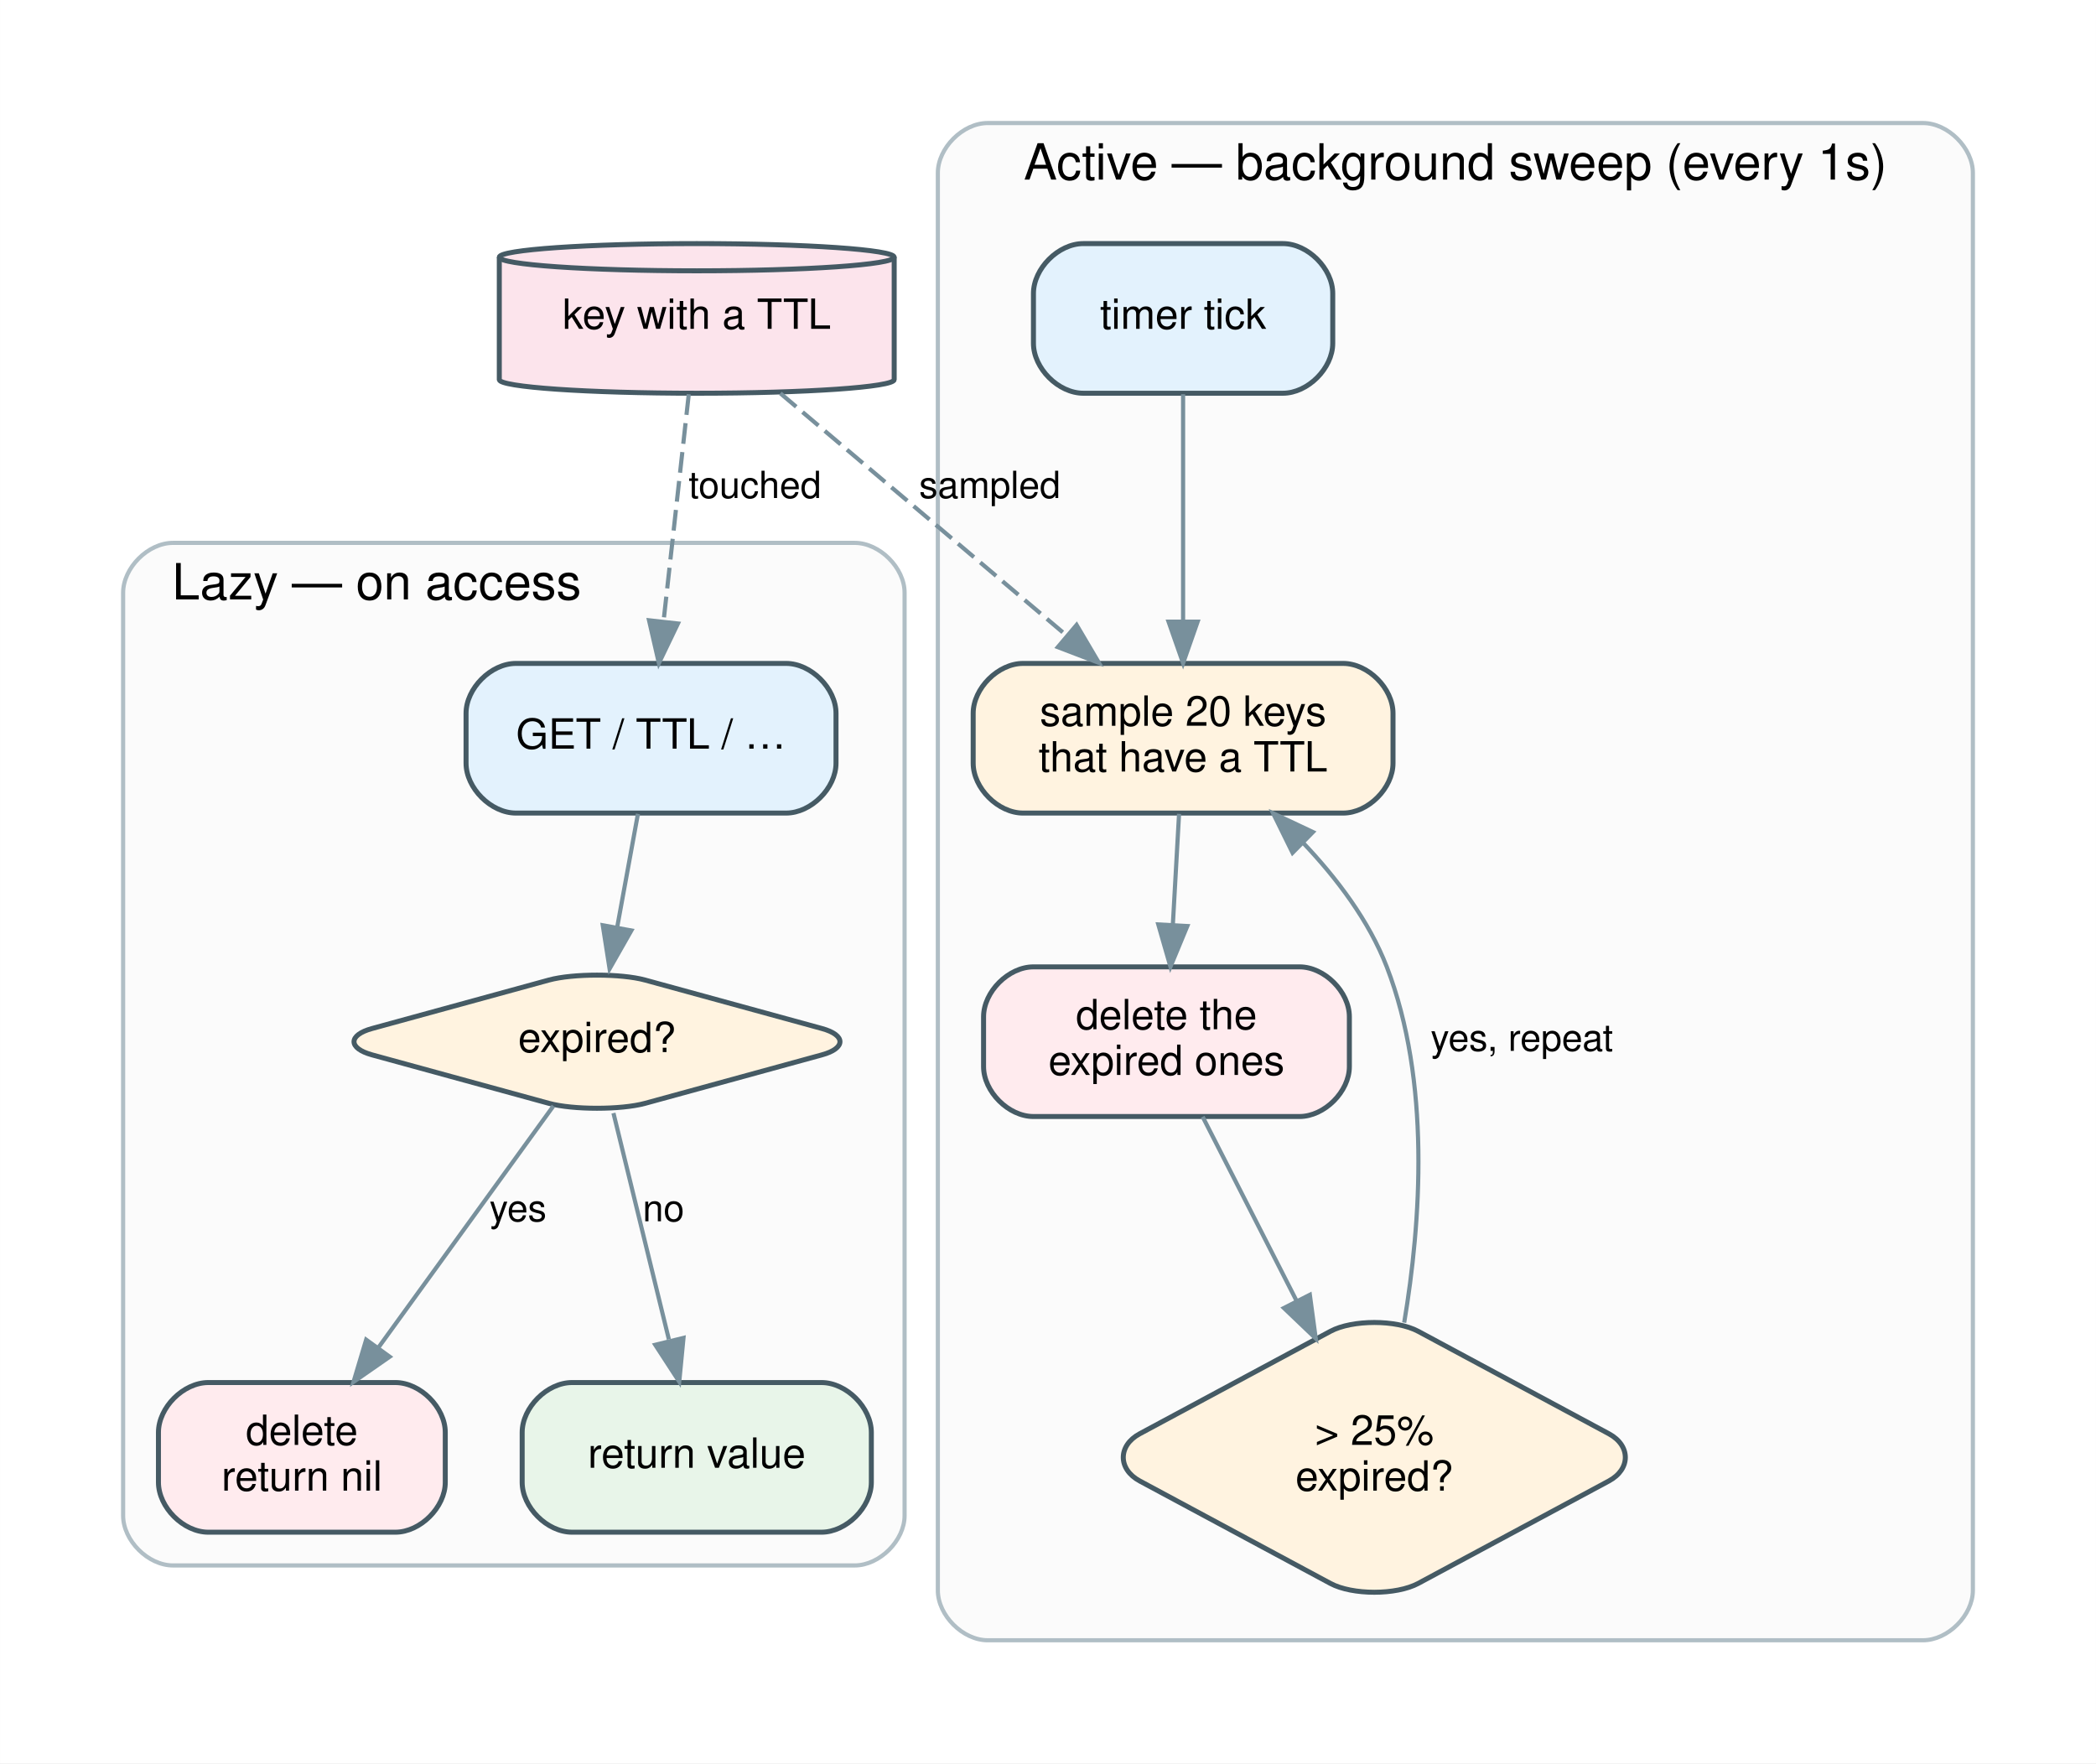
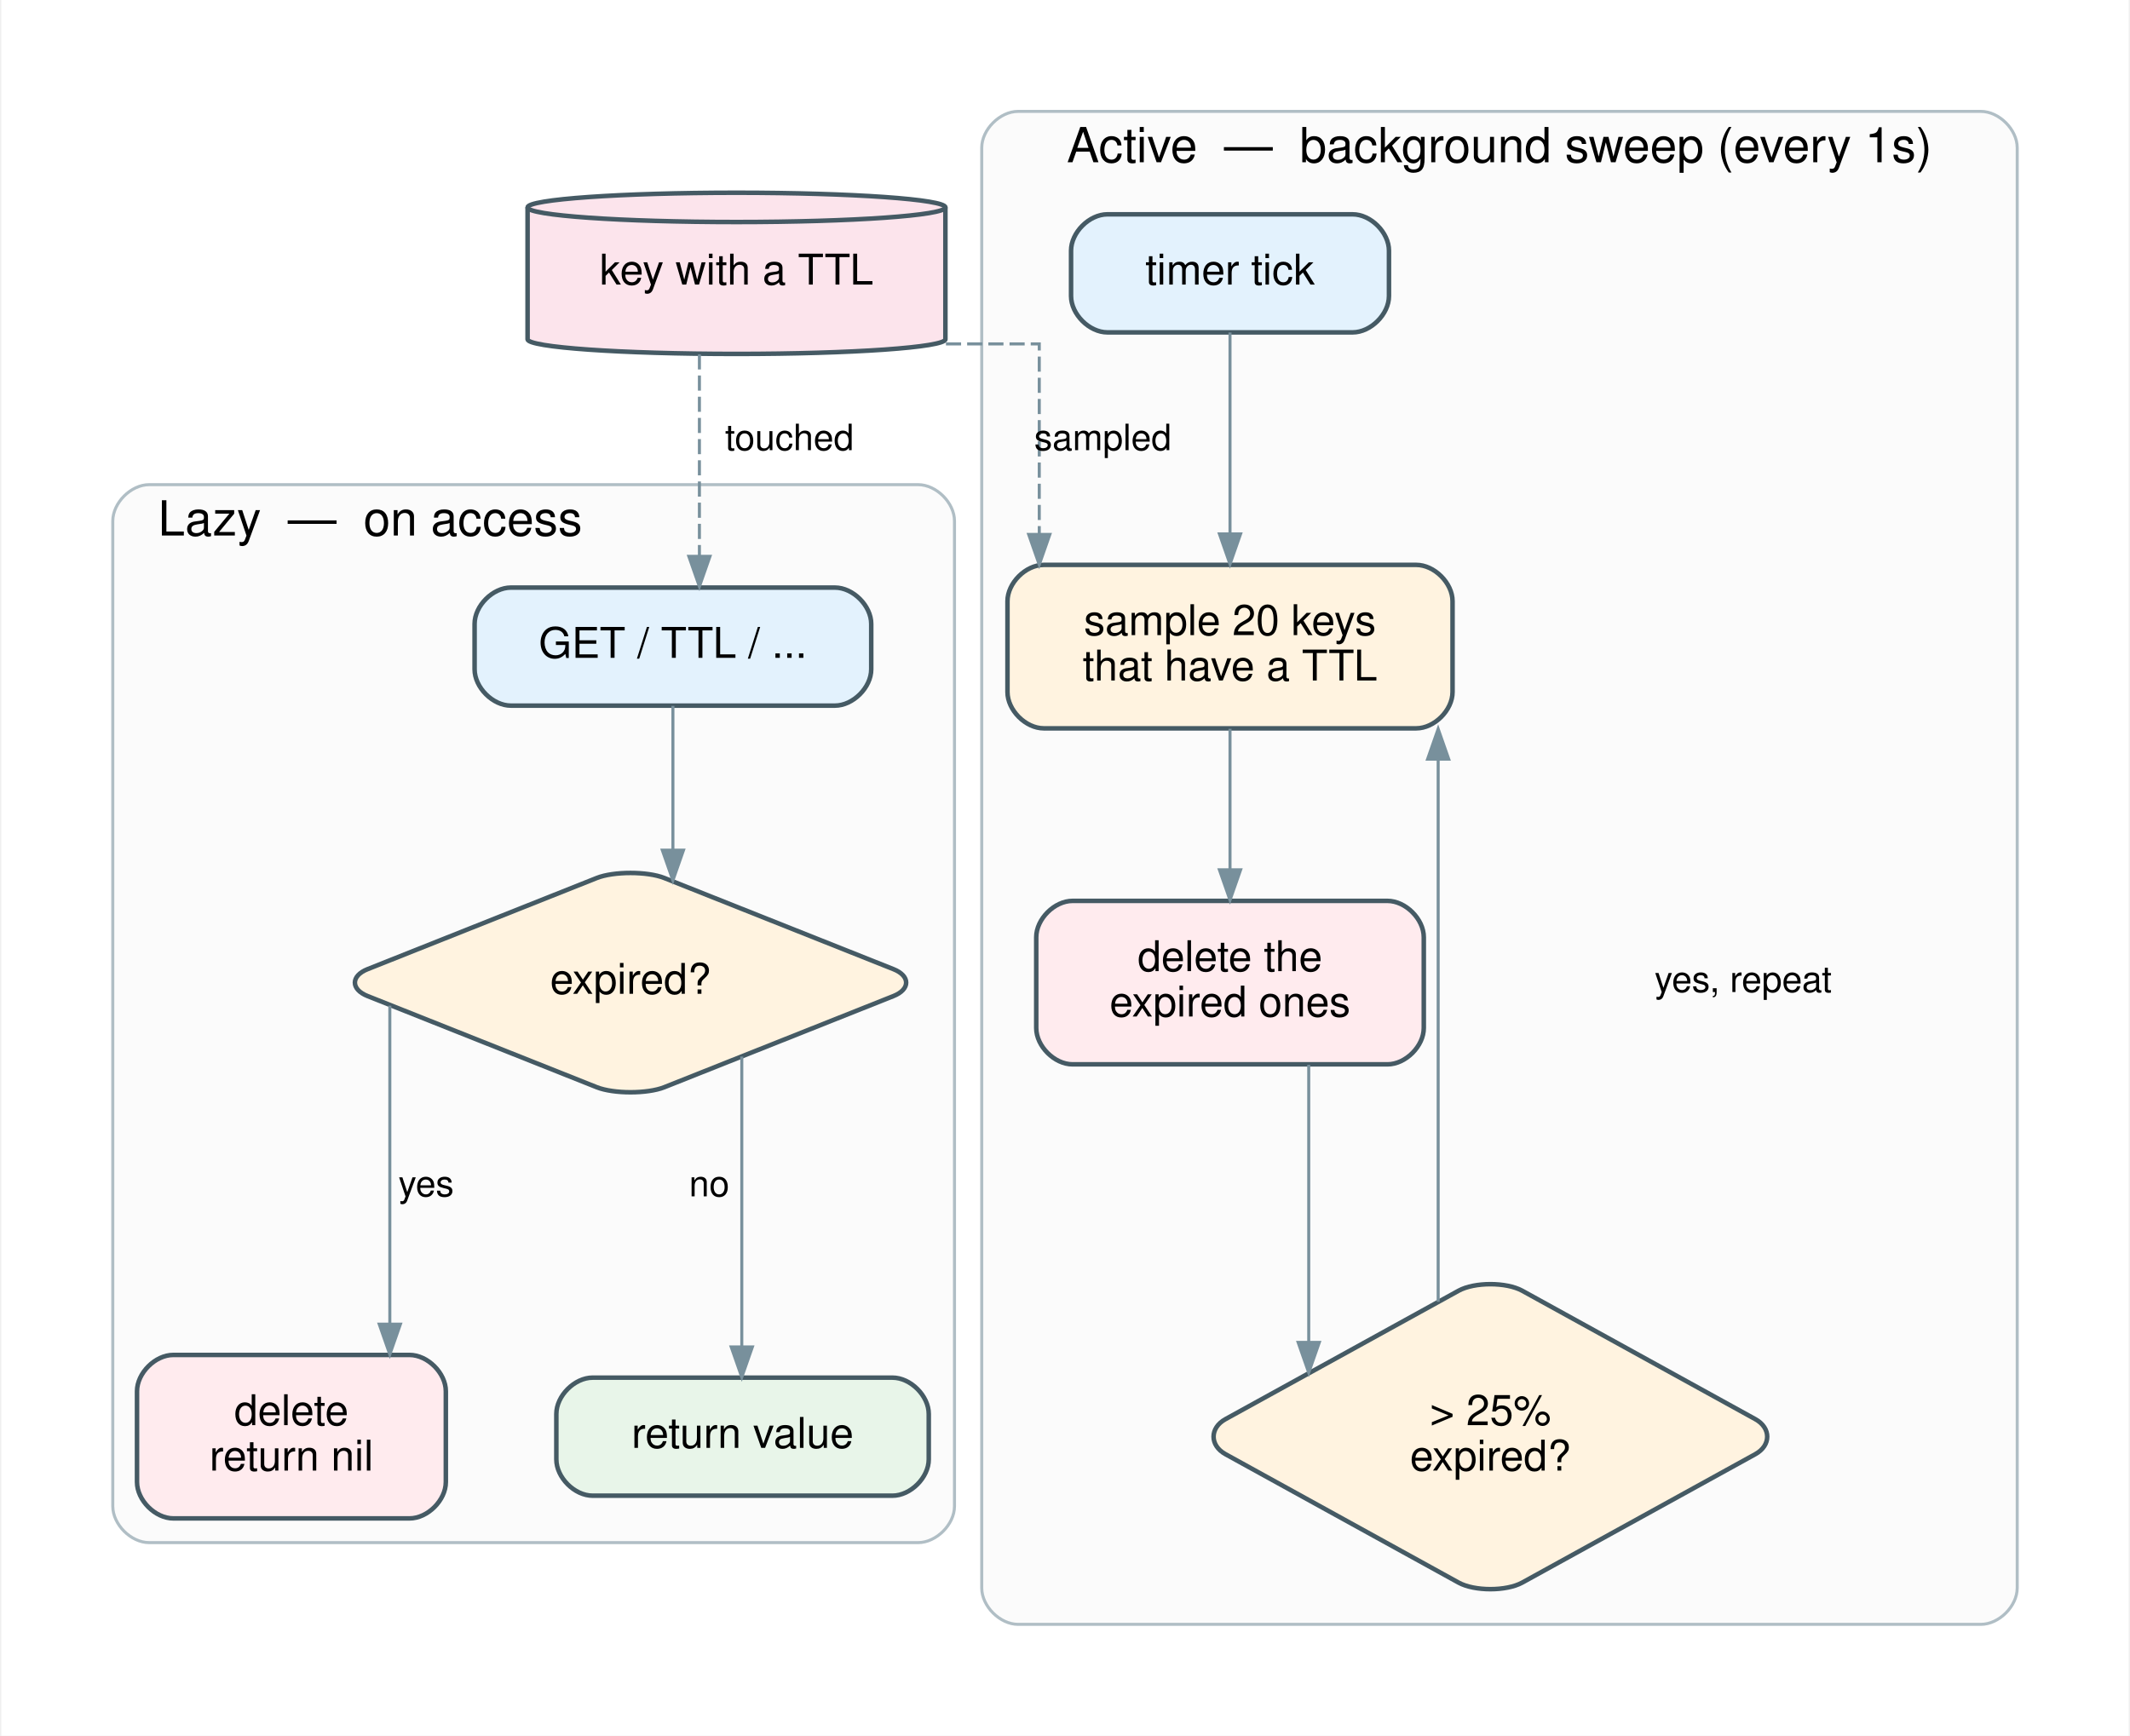
- <svg xmlns="http://www.w3.org/2000/svg" width="504pt" height="424pt" viewBox="0.00 0.00 504.20 424.20">
-   <g id="graph0" class="graph" transform="scale(1 1) rotate(0) translate(21.6 402.6)">
-     <polygon fill="white" stroke="transparent" points="-21.6,21.6 -21.6,-402.6 482.6,-402.6 482.6,21.6 -21.6,21.6" />
+ <svg xmlns="http://www.w3.org/2000/svg" width="703pt" height="573pt" viewBox="0.00 0.00 702.60 573.41">
+   <g id="graph0" class="graph" transform="scale(1 1) rotate(0) translate(28.8 544.61)">
+     <polygon fill="white" stroke="transparent" points="-28.8,28.8 -28.8,-544.61 673.8,-544.61 673.8,28.8 -28.8,28.8" />
    <g id="clust1" class="cluster">
-       <path fill="#fbfbfb" stroke="#b0bec5" d="M20,-26C20,-26 184,-26 184,-26 190,-26 196,-32 196,-38 196,-38 196,-260 196,-260 196,-266 190,-272 184,-272 184,-272 20,-272 20,-272 14,-272 8,-266 8,-260 8,-260 8,-38 8,-38 8,-32 14,-26 20,-26" />
-       <text text-anchor="middle" x="69" y="-258.4" font-family="Helvetica,sans-Serif" font-size="12.00">Lazy — on access</text>
+       <path fill="#fbfbfb" stroke="#b0bec5" d="M20,-35C20,-35 274,-35 274,-35 280,-35 286,-41 286,-47 286,-47 286,-372.5 286,-372.5 286,-378.5 280,-384.5 274,-384.5 274,-384.5 20,-384.5 20,-384.5 14,-384.5 8,-378.5 8,-372.5 8,-372.5 8,-47 8,-47 8,-41 14,-35 20,-35" />
+       <text text-anchor="middle" x="93" y="-367.7" font-family="Helvetica,sans-Serif" font-size="16.00">Lazy  —  on access</text>
    </g>
    <g id="clust2" class="cluster">
-       <path fill="#fbfbfb" stroke="#b0bec5" d="M216,-8C216,-8 441,-8 441,-8 447,-8 453,-14 453,-20 453,-20 453,-361 453,-361 453,-367 447,-373 441,-373 441,-373 216,-373 216,-373 210,-373 204,-367 204,-361 204,-361 204,-20 204,-20 204,-14 210,-8 216,-8" />
-       <text text-anchor="middle" x="328.5" y="-359.4" font-family="Helvetica,sans-Serif" font-size="12.00">Active — background sweep (every 1s)</text>
+       <path fill="#fbfbfb" stroke="#b0bec5" d="M307,-8C307,-8 625,-8 625,-8 631,-8 637,-14 637,-20 637,-20 637,-495.81 637,-495.81 637,-501.81 631,-507.81 625,-507.81 625,-507.81 307,-507.81 307,-507.81 301,-507.81 295,-501.81 295,-495.81 295,-495.81 295,-20 295,-20 295,-14 301,-8 307,-8" />
+       <text text-anchor="middle" x="466" y="-491.01" font-family="Helvetica,sans-Serif" font-size="16.00">Active  —  background sweep (every 1s)</text>
    </g>
    <g id="node1" class="node">
-       <path fill="#fce4ec" stroke="#455a64" stroke-width="1.2" d="M193.5,-340.73C193.5,-342.53 172.21,-344 146,-344 119.79,-344 98.5,-342.53 98.5,-340.73 98.5,-340.73 98.5,-311.27 98.5,-311.27 98.5,-309.47 119.79,-308 146,-308 172.21,-308 193.5,-309.47 193.5,-311.27 193.5,-311.27 193.5,-340.73 193.5,-340.73" />
-       <path fill="none" stroke="#455a64" stroke-width="1.2" d="M193.5,-340.73C193.5,-338.92 172.21,-337.45 146,-337.45 119.79,-337.45 98.5,-338.92 98.5,-340.73" />
-       <text text-anchor="middle" x="146" y="-323.5" font-family="Helvetica,sans-Serif" font-size="10.00">key with a TTL</text>
+       <path fill="#fce4ec" stroke="#455a64" stroke-width="1.5" d="M283,-476.1C283,-478.77 252.07,-480.94 214,-480.94 175.93,-480.94 145,-478.77 145,-476.1 145,-476.1 145,-432.53 145,-432.53 145,-429.86 175.93,-427.69 214,-427.69 252.07,-427.69 283,-429.86 283,-432.53 283,-432.53 283,-476.1 283,-476.1" />
+       <path fill="none" stroke="#455a64" stroke-width="1.5" d="M283,-476.1C283,-473.43 252.07,-471.26 214,-471.26 175.93,-471.26 145,-473.43 145,-476.1" />
+       <text text-anchor="middle" x="214" y="-450.61" font-family="Helvetica,sans-Serif" font-size="14.00">key with a TTL</text>
    </g>
    <g id="node2" class="node">
-       <path fill="#e3f2fd" stroke="#455a64" stroke-width="1.2" d="M167.5,-243C167.5,-243 102.5,-243 102.5,-243 96.5,-243 90.5,-237 90.5,-231 90.5,-231 90.5,-219 90.5,-219 90.5,-213 96.5,-207 102.5,-207 102.5,-207 167.5,-207 167.5,-207 173.5,-207 179.5,-213 179.5,-219 179.5,-219 179.5,-231 179.5,-231 179.5,-237 173.5,-243 167.5,-243" />
-       <text text-anchor="middle" x="135" y="-222.5" font-family="Helvetica,sans-Serif" font-size="10.00">GET / TTL / …</text>
+       <path fill="#e3f2fd" stroke="#455a64" stroke-width="1.5" d="M246.5,-350.5C246.5,-350.5 139.5,-350.5 139.5,-350.5 133.5,-350.5 127.5,-344.5 127.5,-338.5 127.5,-338.5 127.5,-323.5 127.5,-323.5 127.5,-317.5 133.5,-311.5 139.5,-311.5 139.5,-311.5 246.5,-311.5 246.5,-311.5 252.5,-311.5 258.5,-317.5 258.5,-323.5 258.5,-323.5 258.5,-338.5 258.5,-338.5 258.5,-344.5 252.5,-350.5 246.5,-350.5" />
+       <text text-anchor="middle" x="193" y="-327.3" font-family="Helvetica,sans-Serif" font-size="14.00">GET / TTL / ...</text>
    </g>
    <g id="edge8" class="edge">
-       <path fill="none" stroke="#78909c" stroke-dasharray="5,2" d="M144.08,-307.76C142.41,-292.71 139.96,-270.62 138.02,-253.19" />
-       <polygon fill="#78909c" stroke="#78909c" points="141.48,-252.6 136.89,-243.05 134.52,-253.37 141.48,-252.6" />
-       <text text-anchor="middle" x="160" y="-282.8" font-family="Helvetica,sans-Serif" font-size="9.00">touched</text>
+       <path fill="none" stroke="#78909c" stroke-dasharray="5,2" d="M201.75,-427.56C201.75,-427.56 201.75,-360.83 201.75,-360.83" />
+       <polygon fill="#78909c" stroke="#78909c" points="205.25,-360.83 201.75,-350.83 198.25,-360.83 205.25,-360.83" />
+       <text text-anchor="middle" x="231.5" y="-395.9" font-family="Helvetica,sans-Serif" font-size="12.00">touched</text>
    </g>
    <g id="node7" class="node">
-       <path fill="#fff3e0" stroke="#455a64" stroke-width="1.2" d="M301.5,-243C301.5,-243 224.5,-243 224.5,-243 218.5,-243 212.5,-237 212.5,-231 212.5,-231 212.5,-219 212.5,-219 212.5,-213 218.5,-207 224.5,-207 224.5,-207 301.5,-207 301.5,-207 307.5,-207 313.5,-213 313.5,-219 313.5,-219 313.5,-231 313.5,-231 313.5,-237 307.5,-243 301.5,-243" />
-       <text text-anchor="middle" x="263" y="-228" font-family="Helvetica,sans-Serif" font-size="10.00">sample 20 keys</text>
-       <text text-anchor="middle" x="263" y="-217" font-family="Helvetica,sans-Serif" font-size="10.00">that have a TTL</text>
+       <path fill="#fff3e0" stroke="#455a64" stroke-width="1.5" d="M438.5,-358C438.5,-358 315.5,-358 315.5,-358 309.5,-358 303.5,-352 303.5,-346 303.5,-346 303.5,-316 303.5,-316 303.5,-310 309.5,-304 315.5,-304 315.5,-304 438.5,-304 438.5,-304 444.5,-304 450.5,-310 450.5,-316 450.5,-316 450.5,-346 450.5,-346 450.5,-352 444.5,-358 438.5,-358" />
+       <text text-anchor="middle" x="377" y="-334.8" font-family="Helvetica,sans-Serif" font-size="14.00">sample 20 keys</text>
+       <text text-anchor="middle" x="377" y="-319.8" font-family="Helvetica,sans-Serif" font-size="14.00">that have a TTL</text>
    </g>
    <g id="edge9" class="edge">
-       <path fill="none" stroke="#78909c" stroke-dasharray="5,2" d="M166.11,-307.98C185.12,-291.9 213.79,-267.64 235.02,-249.67" />
-       <polygon fill="#78909c" stroke="#78909c" points="237.38,-252.26 242.76,-243.13 232.86,-246.92 237.38,-252.26" />
-       <text text-anchor="middle" x="216.5" y="-282.8" font-family="Helvetica,sans-Serif" font-size="9.00">sampled</text>
+       <path fill="none" stroke="#78909c" stroke-dasharray="5,2" d="M283.18,-431C300.37,-431 314,-431 314,-431 314,-431 314,-368.06 314,-368.06" />
+       <polygon fill="#78909c" stroke="#78909c" points="317.5,-368.06 314,-358.06 310.5,-368.06 317.5,-368.06" />
+       <text text-anchor="middle" x="335" y="-395.9" font-family="Helvetica,sans-Serif" font-size="12.00">sampled</text>
    </g>
    <g id="node3" class="node">
-       <path fill="#fff3e0" stroke="#455a64" stroke-width="1.2" d="M110.43,-166.83C110.43,-166.83 67.89,-155.17 67.89,-155.17 62.1,-153.59 62.1,-150.41 67.89,-148.83 67.89,-148.83 110.43,-137.17 110.43,-137.17 116.21,-135.59 127.79,-135.59 133.57,-137.17 133.57,-137.17 176.11,-148.83 176.11,-148.83 181.9,-150.41 181.9,-153.59 176.11,-155.17 176.11,-155.17 133.57,-166.83 133.57,-166.83 127.79,-168.41 116.21,-168.41 110.43,-166.83" />
-       <text text-anchor="middle" x="122" y="-149.5" font-family="Helvetica,sans-Serif" font-size="10.00">expired?</text>
+       <path fill="#fff3e0" stroke="#455a64" stroke-width="1.5" d="M167.85,-254.56C167.85,-254.56 92.15,-224.44 92.15,-224.44 86.57,-222.22 86.57,-217.78 92.15,-215.56 92.15,-215.56 167.85,-185.44 167.85,-185.44 173.43,-183.22 184.57,-183.22 190.15,-185.44 190.15,-185.44 265.85,-215.56 265.85,-215.56 271.43,-217.78 271.43,-222.22 265.85,-224.44 265.85,-224.44 190.15,-254.56 190.15,-254.56 184.57,-256.78 173.43,-256.78 167.85,-254.56" />
+       <text text-anchor="middle" x="179" y="-216.3" font-family="Helvetica,sans-Serif" font-size="14.00">expired?</text>
    </g>
    <g id="edge1" class="edge">
-       <path fill="none" stroke="#78909c" d="M131.85,-206.81C130.35,-198.58 128.51,-188.54 126.83,-179.38" />
-       <polygon fill="#78909c" stroke="#78909c" points="130.27,-178.75 125.03,-169.54 123.39,-180.01 130.27,-178.75" />
+       <path fill="none" stroke="#78909c" d="M193,-311.41C193,-311.41 193,-263.76 193,-263.76" />
+       <polygon fill="#78909c" stroke="#78909c" points="196.5,-263.76 193,-253.76 189.5,-263.76 196.5,-263.76" />
    </g>
    <g id="node4" class="node">
-       <path fill="#ffebee" stroke="#455a64" stroke-width="1.2" d="M73.5,-70C73.5,-70 28.5,-70 28.5,-70 22.5,-70 16.5,-64 16.5,-58 16.5,-58 16.5,-46 16.5,-46 16.5,-40 22.5,-34 28.5,-34 28.5,-34 73.5,-34 73.5,-34 79.5,-34 85.5,-40 85.5,-46 85.5,-46 85.5,-58 85.5,-58 85.5,-64 79.5,-70 73.5,-70" />
-       <text text-anchor="middle" x="51" y="-55" font-family="Helvetica,sans-Serif" font-size="10.00">delete</text>
-       <text text-anchor="middle" x="51" y="-44" font-family="Helvetica,sans-Serif" font-size="10.00">return nil</text>
+       <path fill="#ffebee" stroke="#455a64" stroke-width="1.5" d="M106,-97C106,-97 28,-97 28,-97 22,-97 16,-91 16,-85 16,-85 16,-55 16,-55 16,-49 22,-43 28,-43 28,-43 106,-43 106,-43 112,-43 118,-49 118,-55 118,-55 118,-85 118,-85 118,-91 112,-97 106,-97" />
+       <text text-anchor="middle" x="67" y="-73.8" font-family="Helvetica,sans-Serif" font-size="14.00">delete</text>
+       <text text-anchor="middle" x="67" y="-58.8" font-family="Helvetica,sans-Serif" font-size="14.00">return nil</text>
    </g>
    <g id="edge2" class="edge">
-       <path fill="none" stroke="#78909c" d="M111.52,-136.54C100.47,-121.28 82.82,-96.93 69.43,-78.44" />
-       <polygon fill="#78909c" stroke="#78909c" points="72.13,-76.21 63.43,-70.16 66.47,-80.31 72.13,-76.21" />
-       <text text-anchor="middle" x="103" y="-108.8" font-family="Helvetica,sans-Serif" font-size="9.00">yes</text>
+       <path fill="none" stroke="#78909c" d="M99.5,-212.36C99.5,-212.36 99.5,-107.16 99.5,-107.16" />
+       <polygon fill="#78909c" stroke="#78909c" points="103,-107.16 99.5,-97.16 96,-107.16 103,-107.16" />
+       <text text-anchor="middle" x="111.5" y="-149.4" font-family="Helvetica,sans-Serif" font-size="12.00">yes</text>
    </g>
    <g id="node5" class="node">
-       <path fill="#e8f5e9" stroke="#455a64" stroke-width="1.2" d="M176,-70C176,-70 116,-70 116,-70 110,-70 104,-64 104,-58 104,-58 104,-46 104,-46 104,-40 110,-34 116,-34 116,-34 176,-34 176,-34 182,-34 188,-40 188,-46 188,-46 188,-58 188,-58 188,-64 182,-70 176,-70" />
-       <text text-anchor="middle" x="146" y="-49.5" font-family="Helvetica,sans-Serif" font-size="10.00">return value</text>
+       <path fill="#e8f5e9" stroke="#455a64" stroke-width="1.5" d="M265.5,-89.5C265.5,-89.5 166.5,-89.5 166.5,-89.5 160.5,-89.5 154.5,-83.5 154.5,-77.5 154.5,-77.5 154.5,-62.5 154.5,-62.5 154.5,-56.5 160.5,-50.5 166.5,-50.5 166.5,-50.5 265.5,-50.5 265.5,-50.5 271.5,-50.5 277.5,-56.5 277.5,-62.5 277.5,-62.5 277.5,-77.5 277.5,-77.5 277.5,-83.5 271.5,-89.5 265.5,-89.5" />
+       <text text-anchor="middle" x="216" y="-66.3" font-family="Helvetica,sans-Serif" font-size="14.00">return value</text>
    </g>
    <g id="edge3" class="edge">
-       <path fill="none" stroke="#78909c" d="M125.96,-134.82C129.58,-120.05 135,-97.92 139.29,-80.4" />
-       <polygon fill="#78909c" stroke="#78909c" points="142.81,-80.74 141.79,-70.2 136.01,-79.08 142.81,-80.74" />
-       <text text-anchor="middle" x="138" y="-108.8" font-family="Helvetica,sans-Serif" font-size="9.00">no</text>
+       <path fill="none" stroke="#78909c" d="M215.75,-195.57C215.75,-195.57 215.75,-99.64 215.75,-99.64" />
+       <polygon fill="#78909c" stroke="#78909c" points="219.25,-99.64 215.75,-89.64 212.25,-99.64 219.25,-99.64" />
+       <text text-anchor="middle" x="205" y="-149.4" font-family="Helvetica,sans-Serif" font-size="12.00">no</text>
    </g>
    <g id="node6" class="node">
-       <path fill="#e3f2fd" stroke="#455a64" stroke-width="1.2" d="M287,-344C287,-344 239,-344 239,-344 233,-344 227,-338 227,-332 227,-332 227,-320 227,-320 227,-314 233,-308 239,-308 239,-308 287,-308 287,-308 293,-308 299,-314 299,-320 299,-320 299,-332 299,-332 299,-338 293,-344 287,-344" />
-       <text text-anchor="middle" x="263" y="-323.5" font-family="Helvetica,sans-Serif" font-size="10.00">timer tick</text>
+       <path fill="#e3f2fd" stroke="#455a64" stroke-width="1.5" d="M417.5,-473.81C417.5,-473.81 336.5,-473.81 336.5,-473.81 330.5,-473.81 324.5,-467.81 324.5,-461.81 324.5,-461.81 324.5,-446.81 324.5,-446.81 324.5,-440.81 330.5,-434.81 336.5,-434.81 336.5,-434.81 417.5,-434.81 417.5,-434.81 423.5,-434.81 429.5,-440.81 429.5,-446.81 429.5,-446.81 429.5,-461.81 429.5,-461.81 429.5,-467.81 423.5,-473.81 417.5,-473.81" />
+       <text text-anchor="middle" x="377" y="-450.61" font-family="Helvetica,sans-Serif" font-size="14.00">timer tick</text>
    </g>
    <g id="edge4" class="edge">
-       <path fill="none" stroke="#78909c" d="M263,-307.76C263,-292.71 263,-270.62 263,-253.19" />
-       <polygon fill="#78909c" stroke="#78909c" points="266.5,-253.05 263,-243.05 259.5,-253.05 266.5,-253.05" />
+       <path fill="none" stroke="#78909c" d="M377,-434.77C377,-434.77 377,-368.24 377,-368.24" />
+       <polygon fill="#78909c" stroke="#78909c" points="380.5,-368.24 377,-358.24 373.5,-368.24 380.5,-368.24" />
    </g>
    <g id="node8" class="node">
-       <path fill="#ffebee" stroke="#455a64" stroke-width="1.2" d="M291,-170C291,-170 227,-170 227,-170 221,-170 215,-164 215,-158 215,-158 215,-146 215,-146 215,-140 221,-134 227,-134 227,-134 291,-134 291,-134 297,-134 303,-140 303,-146 303,-146 303,-158 303,-158 303,-164 297,-170 291,-170" />
-       <text text-anchor="middle" x="259" y="-155" font-family="Helvetica,sans-Serif" font-size="10.00">delete the</text>
-       <text text-anchor="middle" x="259" y="-144" font-family="Helvetica,sans-Serif" font-size="10.00">expired ones</text>
+       <path fill="#ffebee" stroke="#455a64" stroke-width="1.5" d="M429,-247C429,-247 325,-247 325,-247 319,-247 313,-241 313,-235 313,-235 313,-205 313,-205 313,-199 319,-193 325,-193 325,-193 429,-193 429,-193 435,-193 441,-199 441,-205 441,-205 441,-235 441,-235 441,-241 435,-247 429,-247" />
+       <text text-anchor="middle" x="377" y="-223.8" font-family="Helvetica,sans-Serif" font-size="14.00">delete the</text>
+       <text text-anchor="middle" x="377" y="-208.8" font-family="Helvetica,sans-Serif" font-size="14.00">expired ones</text>
    </g>
    <g id="edge5" class="edge">
-       <path fill="none" stroke="#78909c" d="M262.03,-206.81C261.58,-198.79 261.03,-189.05 260.53,-180.07" />
-       <polygon fill="#78909c" stroke="#78909c" points="264.02,-179.82 259.96,-170.03 257.03,-180.21 264.02,-179.82" />
+       <path fill="none" stroke="#78909c" d="M377,-303.85C377,-303.85 377,-257.26 377,-257.26" />
+       <polygon fill="#78909c" stroke="#78909c" points="380.5,-257.26 377,-247.26 373.5,-257.26 380.5,-257.26" />
    </g>
    <g id="node9" class="node">
-       <path fill="#fff3e0" stroke="#455a64" stroke-width="1.2" d="M298.43,-82.32C298.43,-82.32 252.57,-57.68 252.57,-57.68 247.29,-54.84 247.29,-49.16 252.57,-46.32 252.57,-46.32 298.43,-21.68 298.43,-21.68 303.71,-18.84 314.29,-18.84 319.57,-21.68 319.57,-21.68 365.43,-46.32 365.43,-46.32 370.71,-49.16 370.71,-54.84 365.43,-57.68 365.43,-57.68 319.57,-82.32 319.57,-82.32 314.29,-85.16 303.71,-85.16 298.43,-82.32" />
-       <text text-anchor="middle" x="309" y="-55" font-family="Helvetica,sans-Serif" font-size="10.00">&gt; 25%</text>
-       <text text-anchor="middle" x="309" y="-44" font-family="Helvetica,sans-Serif" font-size="10.00">expired?</text>
+       <path fill="#fff3e0" stroke="#455a64" stroke-width="1.5" d="M452.49,-118.21C452.49,-118.21 375.51,-75.79 375.51,-75.79 370.26,-72.9 370.26,-67.1 375.51,-64.21 375.51,-64.21 452.49,-21.79 452.49,-21.79 457.74,-18.9 468.26,-18.9 473.51,-21.79 473.51,-21.79 550.49,-64.21 550.49,-64.21 555.74,-67.1 555.74,-72.9 550.49,-75.79 550.49,-75.79 473.51,-118.21 473.51,-118.21 468.26,-121.1 457.74,-121.1 452.49,-118.21" />
+       <text text-anchor="middle" x="463" y="-73.8" font-family="Helvetica,sans-Serif" font-size="14.00">&gt; 25%</text>
+       <text text-anchor="middle" x="463" y="-58.8" font-family="Helvetica,sans-Serif" font-size="14.00">expired?</text>
    </g>
    <g id="edge6" class="edge">
-       <path fill="none" stroke="#78909c" d="M267.71,-133.93C273.92,-121.76 282.5,-104.93 290.24,-89.77" />
-       <polygon fill="#78909c" stroke="#78909c" points="293.49,-91.11 294.91,-80.61 287.25,-87.93 293.49,-91.11" />
+       <path fill="none" stroke="#78909c" d="M403,-192.84C403,-192.84 403,-101.15 403,-101.15" />
+       <polygon fill="#78909c" stroke="#78909c" points="406.5,-101.15 403,-91.15 399.5,-101.15 406.5,-101.15" />
    </g>
    <g id="edge7" class="edge">
-       <path fill="none" stroke="#78909c" d="M316.19,-84.41C320.24,-108.63 322.61,-142.51 312,-170 307.7,-181.14 299.91,-191.41 291.79,-199.93" />
-       <polygon fill="#78909c" stroke="#78909c" points="289.33,-197.44 284.65,-206.95 294.24,-202.43 289.33,-197.44" />
-       <text text-anchor="middle" x="344.5" y="-149.8" font-family="Helvetica,sans-Serif" font-size="9.00">yes, repeat</text>
+       <path fill="none" stroke="#78909c" d="M445.75,-114.57C445.75,-114.57 445.75,-293.81 445.75,-293.81" />
+       <polygon fill="#78909c" stroke="#78909c" points="442.25,-293.81 445.75,-303.81 449.25,-293.81 442.25,-293.81" />
+       <text text-anchor="middle" x="546.5" y="-216.9" font-family="Helvetica,sans-Serif" font-size="12.00">yes, repeat</text>
    </g>
  </g>
</svg>
